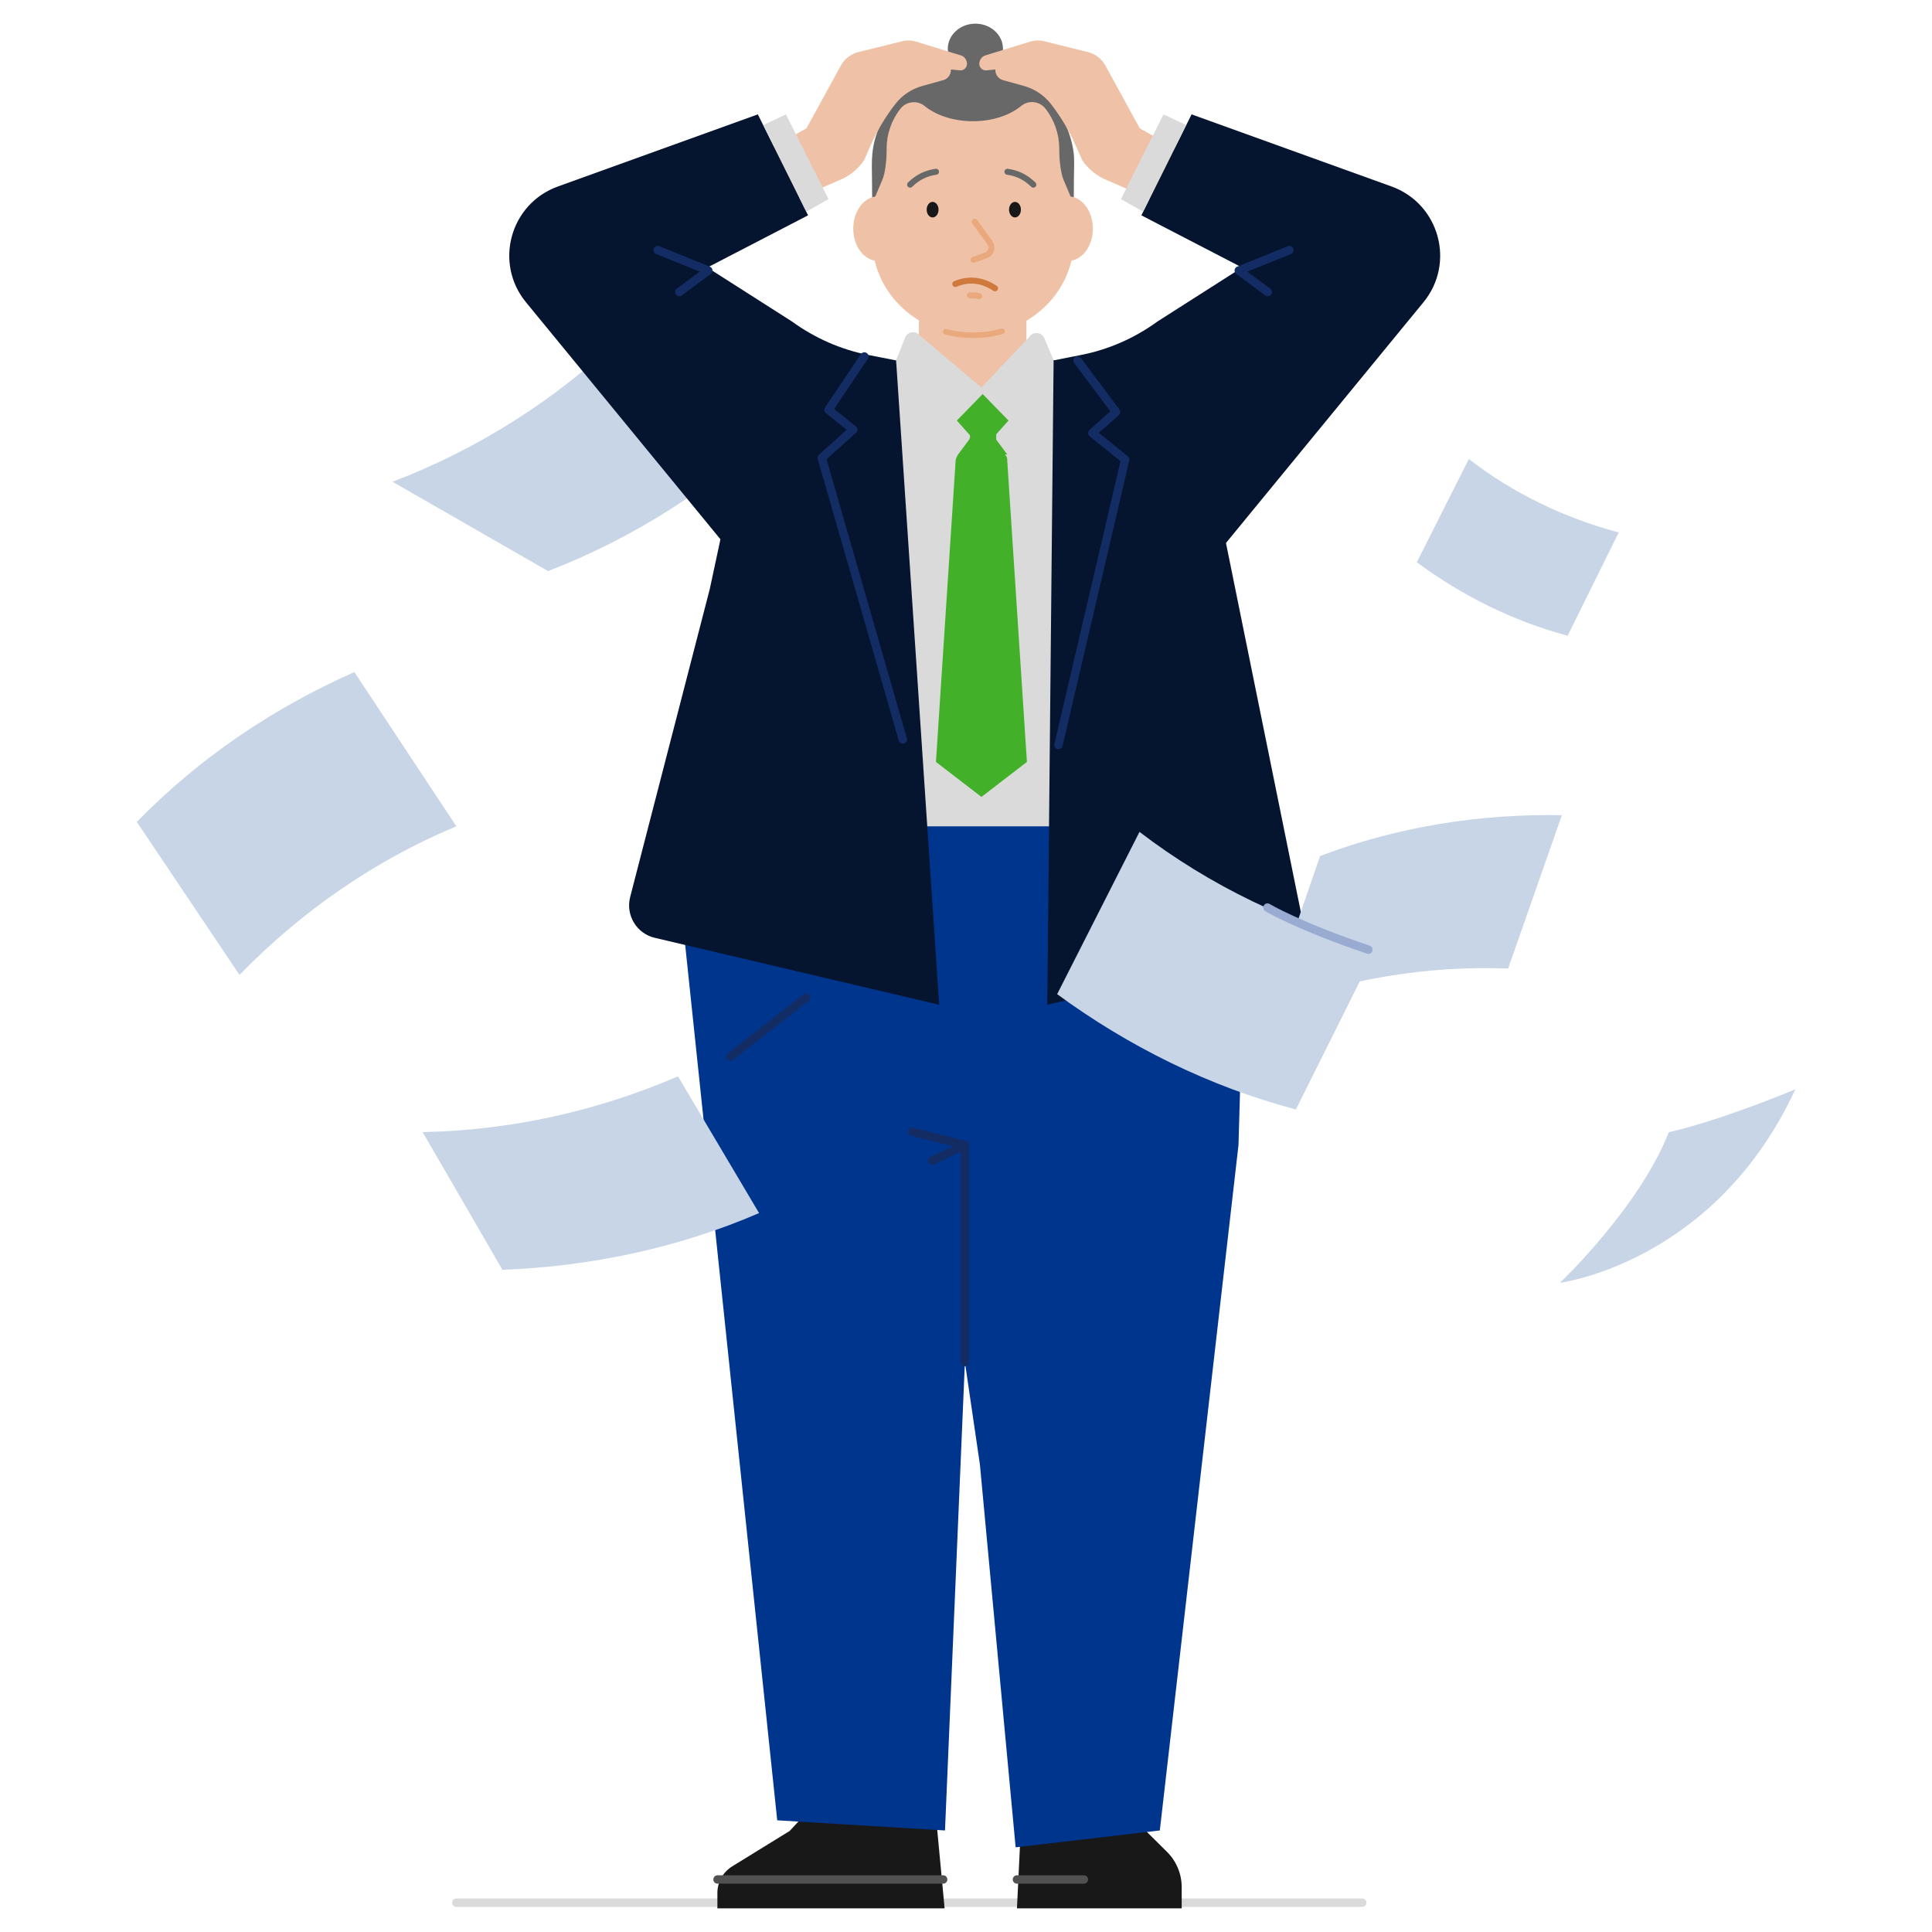
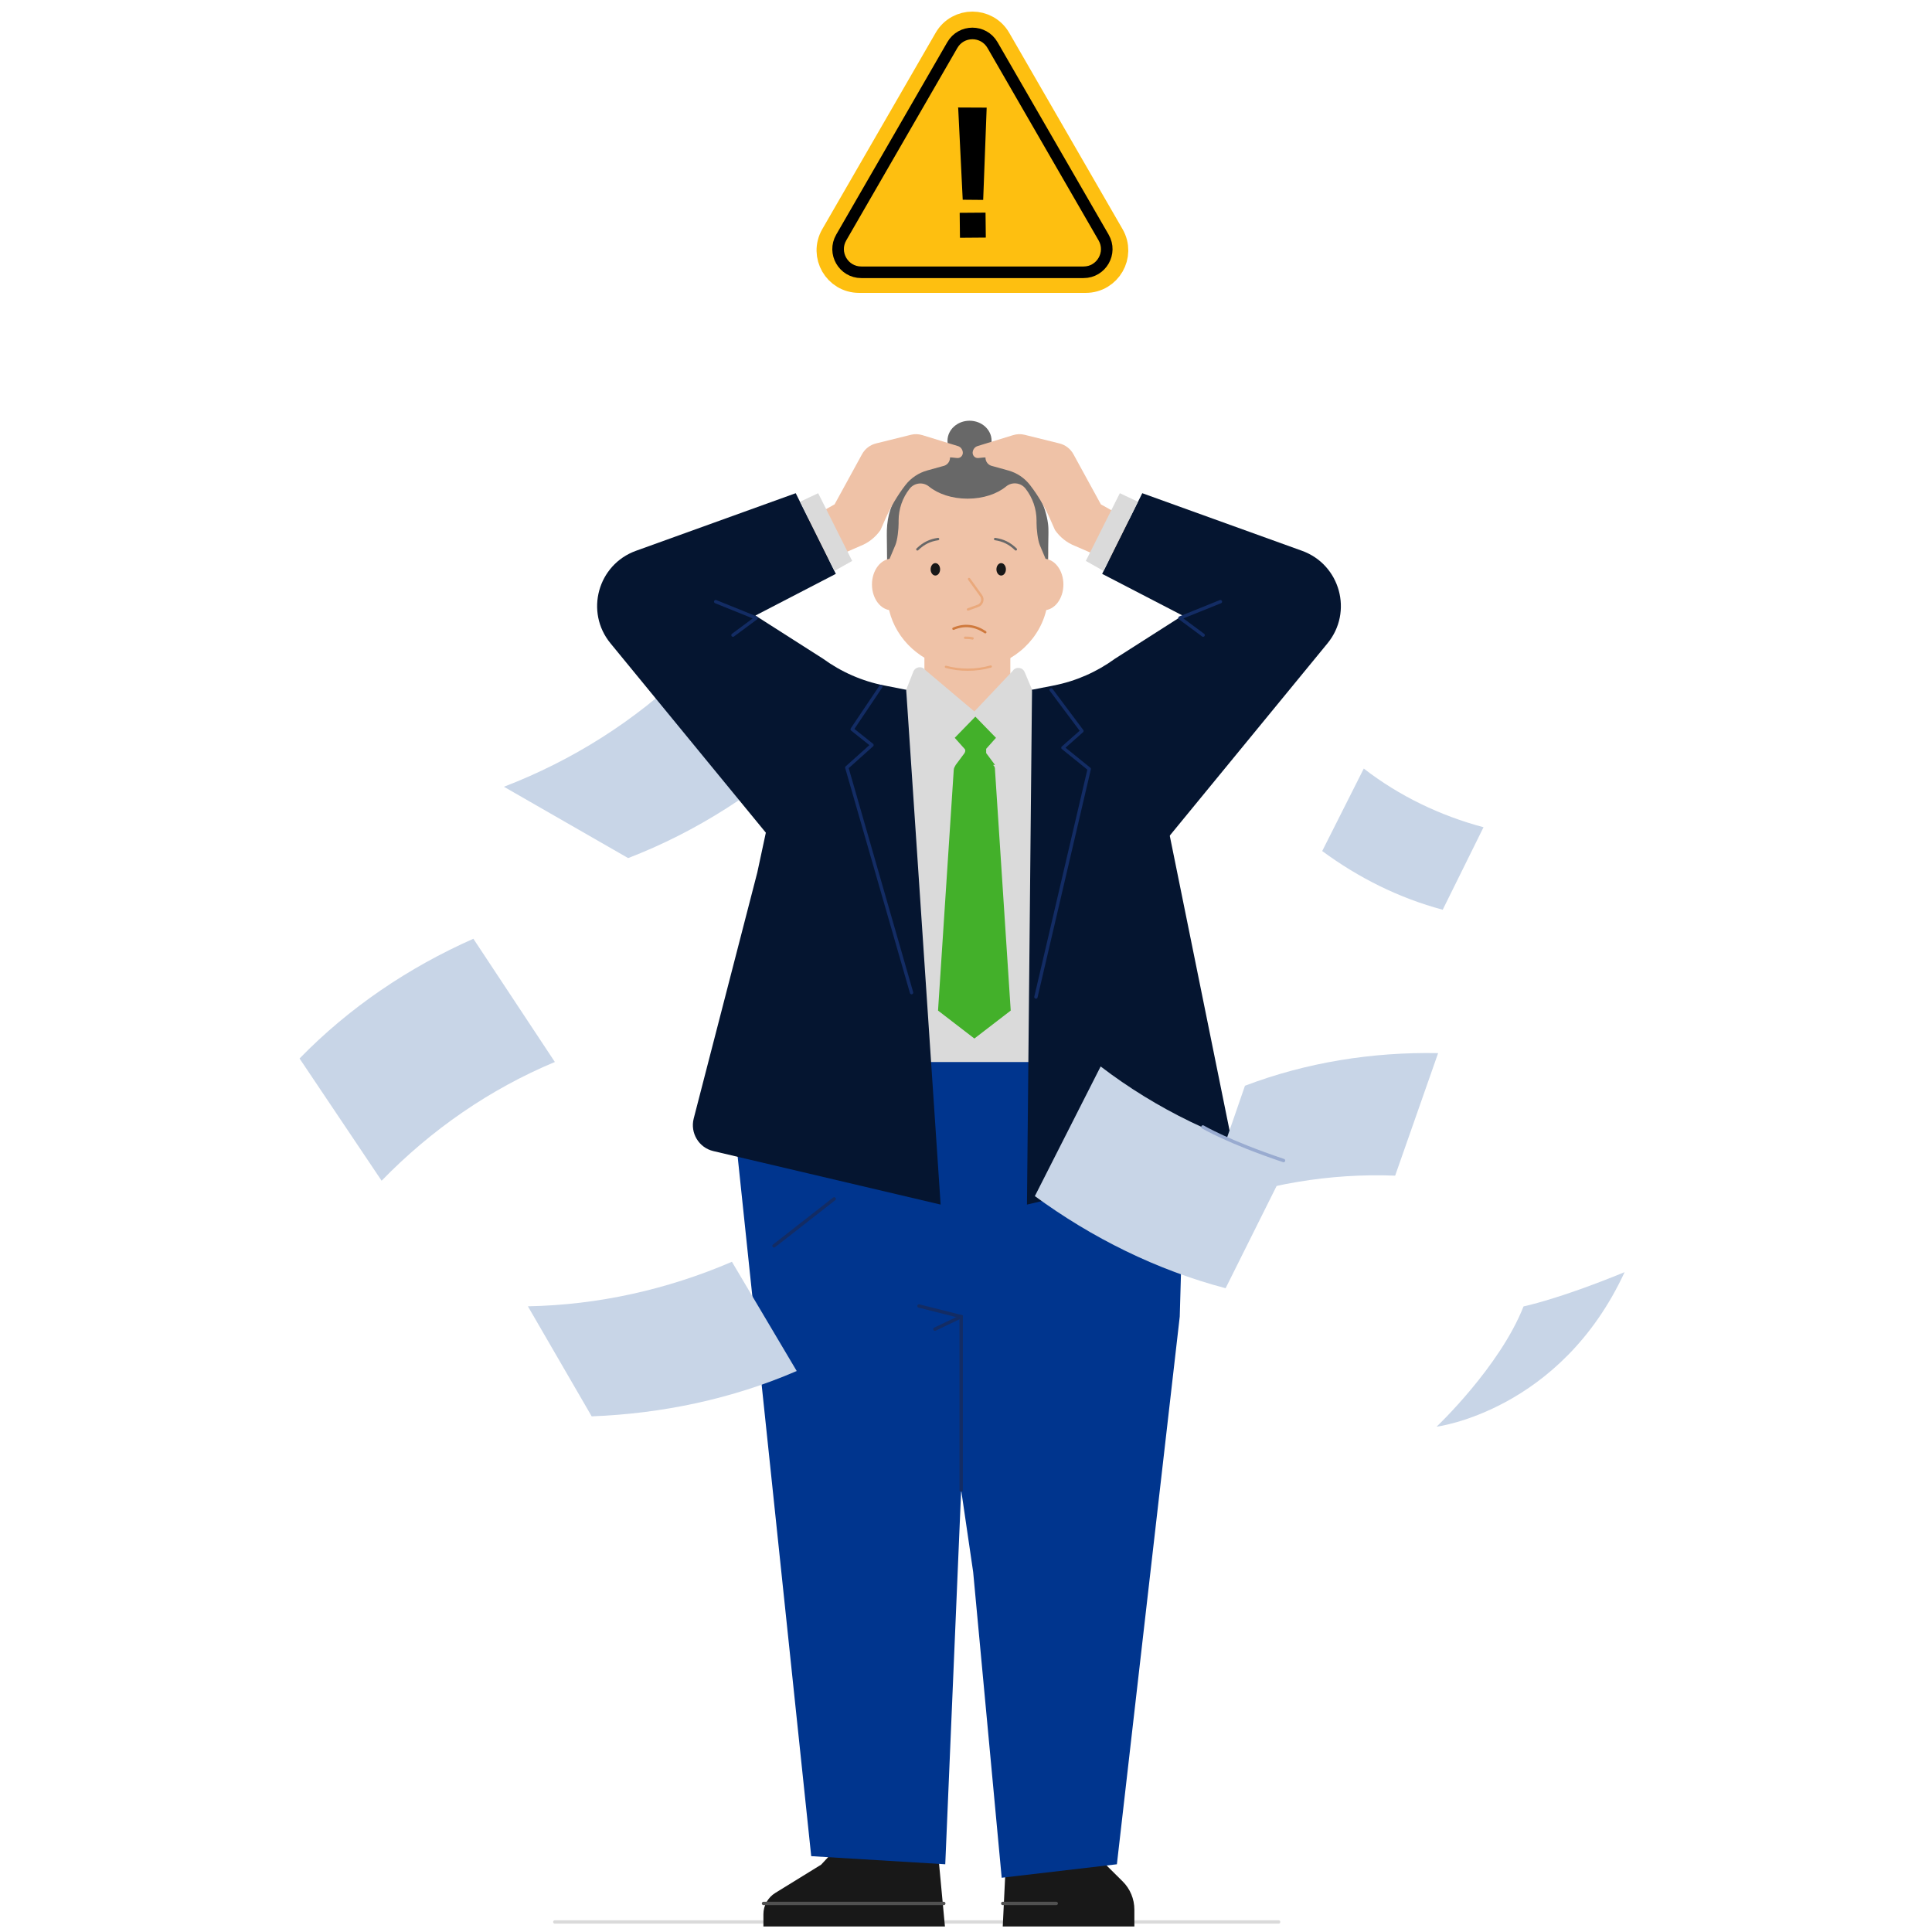
<svg xmlns="http://www.w3.org/2000/svg" width="200" height="200" viewBox="0 0 200 200" fill="none">
-   <path d="M103.827 5.044C103.827 3.607 102.547 2.449 100.971 2.449C99.395 2.449 98.115 3.616 98.115 5.044C98.115 6.098 98.811 7.012 99.804 7.413C100.161 7.561 100.553 7.639 100.971 7.639C101.389 7.639 101.816 7.552 102.182 7.395C103.157 6.977 103.827 6.08 103.827 5.035V5.044Z" fill="#686868" />
-   <path d="M106.257 28.73H95.124V46.78H106.257V28.73Z" fill="#EFC2A7" />
-   <path d="M111.169 24.801C111.169 29.167 108.195 32.864 104.061 34.187C103.01 34.515 101.891 34.706 100.732 34.706C99.285 34.706 97.921 34.433 96.666 33.928C92.914 32.427 90.295 28.907 90.295 24.801L90.581 22.004C90.936 18.552 94.606 15.169 99.34 14.855C100.281 14.787 101.209 14.787 102.151 14.855C106.885 15.169 110.541 18.034 110.896 21.472L111.182 24.814" fill="#EFC2A7" />
-   <path d="M111.169 19.657C111.169 25.047 108.195 29.631 104.061 31.254C103.01 31.663 101.891 31.895 100.732 31.895C99.285 31.895 97.921 31.554 96.666 30.94C92.914 29.085 90.295 24.733 90.295 19.671L90.581 16.206C90.936 11.949 94.606 7.761 99.34 7.365C100.281 7.283 101.209 7.283 102.151 7.365C106.885 7.761 110.541 11.28 110.896 15.537L111.182 19.671" fill="#EFC2A7" />
-   <path d="M102.192 7.051C101.223 6.956 100.254 6.969 99.286 7.051C95.002 7.447 91.564 10.571 90.527 14.609C90.308 15.483 90.24 16.397 90.254 17.297L90.295 21.09L91.359 18.566C91.645 17.898 91.782 16.451 91.782 15.742V15.387C91.782 13.886 92.287 12.427 93.215 11.253C93.828 10.476 94.961 10.353 95.725 10.98C96.898 11.935 98.699 12.549 100.718 12.549C102.737 12.549 104.538 11.935 105.712 10.967C106.476 10.339 107.608 10.462 108.222 11.24C109.15 12.427 109.655 13.886 109.655 15.387V15.742C109.655 16.465 109.805 17.911 110.078 18.566C110.078 18.566 111.128 21.063 111.142 21.09C111.142 21.09 111.169 18.102 111.196 16.997C111.196 16.588 111.196 16.192 111.142 15.796C110.528 11.212 106.858 7.501 102.164 7.065H102.192V7.051Z" fill="#686868" />
-   <path d="M90.895 27.011C92.312 27.011 93.46 25.514 93.46 23.668C93.46 21.822 92.312 20.326 90.895 20.326C89.478 20.326 88.33 21.822 88.33 23.668C88.33 25.514 89.478 27.011 90.895 27.011Z" fill="#EFC2A7" />
-   <path d="M110.569 27.011C111.985 27.011 113.134 25.514 113.134 23.668C113.134 21.822 111.985 20.326 110.569 20.326C109.152 20.326 108.004 21.822 108.004 23.668C108.004 25.514 109.152 27.011 110.569 27.011Z" fill="#EFC2A7" />
-   <path d="M103.72 34.297C102.778 34.569 101.769 34.706 100.732 34.706C99.75 34.706 98.808 34.583 97.908 34.337" stroke="#EAA97C" stroke-width="0.58" stroke-miterlimit="10" stroke-linecap="round" />
-   <path d="M141.02 196.965H47.237" stroke="#DADADA" stroke-width="0.87" stroke-linecap="round" stroke-linejoin="round" />
-   <path d="M96.857 187.674L97.785 197.551H74.264V195.955C74.264 194.836 74.851 193.786 75.806 193.199L81.74 189.543L84.565 186.514C85.506 185.504 86.816 184.931 88.194 184.931H90.267C91.004 184.931 91.605 185.532 91.605 186.268V188.615H93.706C94.347 188.615 94.92 188.26 95.206 187.687L95.356 187.401C95.711 186.691 96.789 186.882 96.857 187.687V187.674Z" fill="#181818" />
-   <path d="M105.752 187.66L105.275 197.551H122.329V195.368C122.329 193.99 121.783 192.667 120.801 191.698L117.54 188.465V186.596C117.54 185.818 117.008 185.149 116.258 184.958L115.357 184.726C113.324 184.208 111.169 184.754 109.614 186.173L107.758 187.864L107.267 187.196C106.803 186.555 105.78 186.855 105.752 187.646V187.66Z" fill="#181818" />
-   <path d="M74.278 194.563H97.635" stroke="#515151" stroke-width="0.87" stroke-linecap="round" stroke-linejoin="round" />
-   <path d="M105.275 194.563H112.206" stroke="#515151" stroke-width="0.87" stroke-linecap="round" stroke-linejoin="round" />
-   <path d="M125.371 64.926H74.4L70.812 96.701L80.458 188.438L97.826 189.488L99.886 141L101.441 151.615L105.138 191.234L120.064 189.488L128.209 118.53L128.973 91.735L125.371 64.926Z" fill="#00358E" />
-   <path d="M99.886 141V118.53L94.415 117.152" stroke="#132C64" stroke-width="0.87" stroke-miterlimit="10" stroke-linecap="round" />
-   <path d="M96.489 120.153L99.886 118.53" stroke="#132C64" stroke-width="0.87" stroke-miterlimit="10" stroke-linecap="round" />
-   <path d="M83.432 103.277L75.642 109.362" stroke="#132C64" stroke-width="0.87" stroke-miterlimit="10" stroke-linecap="round" />
-   <path d="M116.258 103.277L123.871 109.362" stroke="#132C64" stroke-width="0.87" stroke-miterlimit="10" stroke-linecap="round" />
-   <path d="M109.068 37.312L110.173 85.54H94.511L92.764 37.312L93.692 34.952C93.951 34.31 94.797 34.187 95.22 34.733L101.598 40.119L106.558 34.87C106.953 34.283 107.84 34.365 108.113 35.02L109.082 37.312H109.068Z" fill="#DADADA" />
-   <path d="M109.068 37.312L108.413 104.014L132.07 98.447C133.885 98.024 135.031 96.237 134.662 94.409L123.884 41.282L109.081 37.325L109.068 37.312Z" fill="#051530" />
-   <path d="M92.764 37.312L97.225 104.014L67.783 97.083C65.901 96.646 64.754 94.736 65.232 92.867L73.473 60.983L77.347 42.933L92.764 37.312Z" fill="#051530" />
-   <path d="M96.543 22.509C96.882 22.509 97.157 22.149 97.157 21.704C97.157 21.259 96.882 20.899 96.543 20.899C96.204 20.899 95.929 21.259 95.929 21.704C95.929 22.149 96.204 22.509 96.543 22.509Z" fill="#181818" />
-   <path d="M105.07 22.509C105.409 22.509 105.684 22.149 105.684 21.704C105.684 21.259 105.409 20.899 105.07 20.899C104.731 20.899 104.456 21.259 104.456 21.704C104.456 22.149 104.731 22.509 105.07 22.509Z" fill="#181818" />
-   <path d="M100.909 22.959L102.464 25.115C102.806 25.579 102.601 26.247 102.055 26.438L100.773 26.902" stroke="#EAA97C" stroke-width="0.62" stroke-miterlimit="10" stroke-linecap="round" />
-   <path d="M96.894 17.781C95.87 17.932 95.038 18.315 94.212 19.115" stroke="#686868" stroke-width="0.62" stroke-miterlimit="10" stroke-linecap="round" />
-   <path d="M104.289 17.781C105.312 17.932 106.145 18.315 106.97 19.115" stroke="#686868" stroke-width="0.62" stroke-miterlimit="10" stroke-linecap="round" />
-   <path d="M98.89 29.399C100.323 28.798 101.687 28.976 103.01 29.849" stroke="#CF793D" stroke-width="0.62" stroke-miterlimit="10" stroke-linecap="round" />
-   <path d="M100.404 30.572C100.732 30.572 101.046 30.586 101.359 30.654" stroke="#EAA97C" stroke-width="0.62" stroke-miterlimit="10" stroke-linecap="round" />
-   <path d="M162.269 65.805C156.618 64.3 151.335 61.65 146.667 58.204L152.054 47.518C156.618 51.051 161.917 53.614 167.567 55.12L162.284 65.805H162.269Z" fill="#C8D5E7" />
-   <path d="M136.658 88.615C144.639 85.579 153.184 84.228 161.686 84.388L156.119 100.264C147.661 99.93 139.174 101.383 131.207 104.404L136.658 88.615Z" fill="#C8D5E7" />
-   <path d="M56.728 59.121C65.611 55.709 73.718 50.462 80.698 43.969L64.441 34.737C57.63 41.346 49.494 46.477 40.639 49.875L56.742 59.121H56.728Z" fill="#C8D5E7" />
-   <path d="M134.164 114.854C125.205 112.495 116.827 108.331 109.436 102.916L117.959 86.117C125.205 91.66 133.583 95.696 142.528 98.055L134.149 114.854H134.164Z" fill="#C8D5E7" />
-   <path d="M14.15 85.1C20.583 78.48 28.318 73.275 36.684 69.571L47.242 85.537C38.847 89.037 31.212 94.316 24.794 100.921L14.165 85.085L14.15 85.1Z" fill="#C8D5E7" />
-   <path d="M78.567 125.583C70.2 129.196 61.136 131.101 52.014 131.451L43.748 117.193C52.826 117.025 61.832 115.022 70.185 111.422L78.582 125.583H78.567Z" fill="#C8D5E7" />
-   <path d="M161.466 132.797C161.466 132.797 177.522 130.777 185.85 112.767C177.224 116.31 172.754 117.206 172.754 117.206C169.665 125.058 161.48 132.797 161.48 132.797H161.466Z" fill="#C8D5E7" />
-   <path d="M131.207 93.954C131.207 93.954 134.508 95.911 141.657 98.308" stroke="#99ABD0" stroke-width="0.87" stroke-miterlimit="10" stroke-linecap="round" />
-   <path d="M99.49 5.741L94.879 4.322C94.388 4.172 93.869 4.145 93.392 4.268L88.876 5.387C88.085 5.578 87.416 6.096 87.034 6.806L83.487 13.286L79.094 15.742L81.727 20.899L86.802 18.689C87.866 18.279 88.78 17.556 89.435 16.615L90.104 15.101C90.786 13.572 91.632 12.126 92.655 10.803C93.365 9.875 94.361 9.207 95.493 8.893L97.512 8.334C98.071 8.238 98.467 7.747 98.44 7.188L99.354 7.283C99.749 7.324 100.077 7.037 100.104 6.628C100.104 6.232 99.859 5.864 99.49 5.741Z" fill="#EFC2A7" />
-   <path d="M92.764 37.312L89.926 36.752C87.048 36.193 84.333 34.992 81.972 33.273L73.227 27.693L83.65 22.291L78.452 11.84L57.756 19.303C52.803 21.09 51.111 27.229 54.454 31.295L76.638 58.336L92.764 37.312Z" fill="#051530" />
-   <path d="M93.46 76.55L85.07 47.394L88.33 44.474L85.765 42.428L89.476 36.903" stroke="#132C64" stroke-width="0.87" stroke-linecap="round" stroke-linejoin="round" />
-   <path d="M68.083 25.892L73.322 28.007L70.321 30.231" stroke="#132C64" stroke-width="0.87" stroke-linecap="round" stroke-linejoin="round" />
-   <path d="M79.012 12.945L81.359 11.84L85.765 20.612L83.473 21.909L79.012 12.945Z" fill="#DADADA" />
-   <path d="M101.987 5.741L106.598 4.322C107.089 4.172 107.608 4.145 108.085 4.268L112.601 5.387C113.393 5.578 114.061 6.096 114.443 6.806L117.99 13.286L122.383 15.742L119.75 20.899L114.675 18.689C113.611 18.279 112.697 17.556 112.042 16.615L111.373 15.101C110.691 13.572 109.845 12.126 108.822 10.803C108.113 9.875 107.117 9.207 105.984 8.893L103.965 8.334C103.406 8.238 103.01 7.747 103.037 7.188L102.123 7.283C101.728 7.324 101.4 7.037 101.373 6.628C101.373 6.232 101.618 5.864 101.987 5.741Z" fill="#EFC2A7" />
-   <path d="M109.04 37.312L111.878 36.752C114.757 36.193 117.472 34.992 119.832 33.273L128.578 27.693L118.154 22.291L123.352 11.84L144.049 19.303C149.001 21.09 150.693 27.229 147.351 31.295L125.167 58.336L109.04 37.312Z" fill="#051530" />
-   <path d="M122.793 12.945L120.446 11.84L116.039 20.612L118.331 21.909L122.793 12.945Z" fill="#DADADA" />
-   <path d="M133.476 25.892L128.237 28.007L131.238 30.231" stroke="#132C64" stroke-width="0.87" stroke-linecap="round" stroke-linejoin="round" />
-   <path d="M109.574 77.117L116.478 47.574L113.073 44.823L115.531 42.649L111.545 37.319" stroke="#132C64" stroke-width="0.87" stroke-linecap="round" stroke-linejoin="round" />
-   <path d="M104.271 47.047L103.125 45.511V44.962L104.398 43.535L101.725 40.791L99.053 43.535L100.325 44.962C100.453 45.072 100.453 45.291 100.325 45.511L99.18 47.047C99.053 47.267 98.926 47.486 98.926 47.706L96.889 78.875L101.598 82.497L106.307 78.875L104.271 47.706C104.271 47.486 104.271 47.267 104.016 47.047H104.271Z" fill="#43B02A" />
+   <g>
+     <g>
+       <g>
+         <path d="M102.648 45.626C102.648 44.478 101.625 43.553 100.366 43.553C99.106 43.553 98.084 44.485 98.084 45.626C98.084 46.468 98.64 47.199 99.433 47.519C99.719 47.637 100.032 47.7 100.366 47.7C100.7 47.7 101.04 47.63 101.333 47.505C102.112 47.171 102.648 46.454 102.648 45.619V45.626Z" fill="#686868" />
+         <g>
+           <path d="M104.589 64.55H95.695V78.971H104.589V64.55Z" fill="#EFC2A7" />
+           <path d="M108.513 61.411C108.513 64.899 106.137 67.853 102.834 68.91C101.995 69.172 101.101 69.324 100.174 69.324C99.019 69.324 97.929 69.106 96.926 68.703C93.928 67.504 91.836 64.692 91.836 61.411L92.065 59.176C92.348 56.418 95.28 53.715 99.062 53.464C99.815 53.41 100.556 53.41 101.308 53.464C105.09 53.715 108.012 56.004 108.295 58.751L108.524 61.422" fill="#EFC2A7" />
+           <path d="M108.513 57.301C108.513 61.607 106.137 65.269 102.834 66.567C101.995 66.894 101.101 67.079 100.174 67.079C99.019 67.079 97.929 66.806 96.926 66.316C93.928 64.834 91.836 61.356 91.836 57.312L92.065 54.544C92.348 51.143 95.28 47.796 99.062 47.48C99.815 47.415 100.556 47.415 101.308 47.48C105.09 47.796 108.012 50.609 108.295 54.01L108.524 57.312" fill="#EFC2A7" />
+           <path d="M101.341 47.23C100.567 47.153 99.793 47.164 99.019 47.23C95.596 47.546 92.85 50.042 92.021 53.268C91.847 53.966 91.792 54.696 91.803 55.416L91.836 58.446L92.686 56.429C92.915 55.895 93.024 54.74 93.024 54.173V53.89C93.024 52.691 93.427 51.524 94.168 50.587C94.659 49.965 95.564 49.867 96.174 50.369C97.112 51.132 98.55 51.622 100.164 51.622C101.777 51.622 103.216 51.132 104.153 50.358C104.764 49.856 105.668 49.955 106.159 50.576C106.9 51.524 107.303 52.691 107.303 53.89V54.173C107.303 54.751 107.423 55.906 107.641 56.429C107.641 56.429 108.481 58.424 108.491 58.446C108.491 58.446 108.513 56.059 108.535 55.176C108.535 54.849 108.535 54.533 108.491 54.217C108.001 50.554 105.069 47.589 101.319 47.24H101.341V47.23Z" fill="#686868" />
+           <g>
+             <path d="M92.315 63.177C93.447 63.177 94.365 61.981 94.365 60.506C94.365 59.031 93.447 57.835 92.315 57.835C91.184 57.835 90.266 59.031 90.266 60.506C90.266 61.981 91.184 63.177 92.315 63.177Z" fill="#EFC2A7" />
+             <path d="M108.034 63.177C109.165 63.177 110.083 61.981 110.083 60.506C110.083 59.031 109.165 57.835 108.034 57.835C106.902 57.835 105.984 59.031 105.984 60.506C105.984 61.981 106.902 63.177 108.034 63.177Z" fill="#EFC2A7" />
+           </g>
+           <path d="M102.562 68.998C101.81 69.216 101.003 69.325 100.175 69.325C99.39 69.325 98.638 69.227 97.918 69.03" stroke="#EAA97C" stroke-width="0.232" stroke-miterlimit="10" stroke-linecap="round" />
+         </g>
+         <path d="M132.363 198.962H57.435" stroke="#DADADA" stroke-width="0.348" stroke-linecap="round" stroke-linejoin="round" />
+         <g>
+           <path d="M97.079 191.539L97.82 199.431H79.028V198.156C79.028 197.262 79.496 196.422 80.26 195.954L85.001 193.032L87.257 190.613C88.01 189.806 89.056 189.348 90.157 189.348H91.814C92.403 189.348 92.882 189.828 92.882 190.416V192.291H94.561C95.073 192.291 95.531 192.008 95.76 191.55L95.88 191.321C96.163 190.754 97.024 190.907 97.079 191.55V191.539Z" fill="#181818" />
+           <path d="M104.186 191.528L103.804 199.431H117.43V197.687C117.43 196.586 116.994 195.528 116.209 194.754L113.604 192.171V190.678C113.604 190.056 113.178 189.522 112.579 189.37L111.86 189.184C110.235 188.77 108.513 189.206 107.271 190.34L105.788 191.691L105.396 191.157C105.025 190.645 104.208 190.885 104.186 191.517V191.528Z" fill="#181818" />
+           <path d="M79.039 197.043H97.7" stroke="#515151" stroke-width="0.348" stroke-linecap="round" stroke-linejoin="round" />
+           <path d="M103.804 197.043H109.342" stroke="#515151" stroke-width="0.348" stroke-linecap="round" stroke-linejoin="round" />
+           <path d="M119.86 93.469H79.137L76.27 118.856L83.977 192.149L97.853 192.989L99.499 154.249L100.741 162.729L103.695 194.384L115.62 192.989L122.127 136.296L122.738 114.888L119.86 93.469Z" fill="#00358E" />
+           <path d="M99.499 154.249V136.296L95.128 135.195" stroke="#132C64" stroke-width="0.348" stroke-miterlimit="10" stroke-linecap="round" />
+           <path d="M96.784 137.593L99.499 136.296" stroke="#132C64" stroke-width="0.348" stroke-miterlimit="10" stroke-linecap="round" />
+           <path d="M86.353 124.109L80.129 128.971" stroke="#132C64" stroke-width="0.348" stroke-miterlimit="10" stroke-linecap="round" />
+           <path d="M112.579 124.109L118.661 128.971" stroke="#132C64" stroke-width="0.348" stroke-miterlimit="10" stroke-linecap="round" />
+         </g>
+         <g>
+           <path d="M106.835 71.407L107.718 109.939H95.204L93.809 71.407L94.55 69.521C94.757 69.009 95.433 68.91 95.771 69.347L100.867 73.649L104.829 69.456C105.145 68.987 105.854 69.052 106.072 69.575L106.846 71.407H106.835Z" fill="#DADADA" />
+         </g>
+         <path d="M106.834 71.406L106.311 124.698L125.212 120.251C126.662 119.913 127.578 118.485 127.283 117.024L118.672 74.578L106.845 71.417L106.834 71.406Z" fill="#051530" />
+         <path d="M93.808 71.406L97.373 124.698L73.85 119.161C72.346 118.812 71.43 117.286 71.812 115.792L78.395 90.318L81.491 75.897L93.808 71.406Z" fill="#051530" />
+         <g>
+           <path d="M96.828 59.58C97.099 59.58 97.319 59.292 97.319 58.937C97.319 58.581 97.099 58.294 96.828 58.294C96.557 58.294 96.338 58.581 96.338 58.937C96.338 59.292 96.557 59.58 96.828 59.58Z" fill="#181818" />
+           <path d="M103.641 59.58C103.912 59.58 104.131 59.292 104.131 58.937C104.131 58.581 103.912 58.294 103.641 58.294C103.37 58.294 103.15 58.581 103.15 58.937C103.15 59.292 103.37 59.58 103.641 59.58Z" fill="#181818" />
+           <path d="M100.316 59.94L101.559 61.662C101.831 62.032 101.668 62.566 101.232 62.719L100.207 63.09" stroke="#EAA97C" stroke-width="0.248" stroke-miterlimit="10" stroke-linecap="round" />
+           <path d="M97.126 55.925C97.194 55.915 97.241 55.852 97.231 55.784C97.221 55.717 97.158 55.67 97.09 55.68L97.108 55.802L97.126 55.925ZM94.879 56.779C94.83 56.827 94.829 56.906 94.876 56.955C94.924 57.004 95.003 57.005 95.052 56.958L94.966 56.868L94.879 56.779ZM97.108 55.802L97.09 55.68C96.247 55.804 95.558 56.121 94.879 56.779L94.966 56.868L95.052 56.958C95.692 56.336 96.334 56.042 97.126 55.925L97.108 55.802Z" fill="#686868" />
+           <path d="M102.998 55.925C102.931 55.915 102.884 55.852 102.894 55.784C102.904 55.717 102.967 55.67 103.034 55.68L103.016 55.802L102.998 55.925ZM105.245 56.779C105.294 56.827 105.296 56.906 105.248 56.955C105.2 57.004 105.122 57.005 105.072 56.958L105.159 56.868L105.245 56.779ZM103.016 55.802L103.034 55.68C103.877 55.804 104.566 56.121 105.245 56.779L105.159 56.868L105.072 56.958C104.432 56.336 103.791 56.042 102.998 55.925L103.016 55.802Z" fill="#686868" />
+         </g>
+         <g>
+           <path d="M98.703 65.084C99.847 64.605 100.937 64.746 101.995 65.444" stroke="#CF793D" stroke-width="0.248" stroke-miterlimit="10" stroke-linecap="round" />
+           <path d="M99.913 66.022C100.174 66.022 100.425 66.032 100.676 66.087" stroke="#EAA97C" stroke-width="0.248" stroke-miterlimit="10" stroke-linecap="round" />
+         </g>
+         <g>
+           <path d="M149.34 94.172C144.825 92.969 140.604 90.852 136.875 88.099L141.178 79.561C144.825 82.384 149.058 84.431 153.573 85.635L149.351 94.172H149.34Z" fill="#C8D5E7" />
+           <path d="M128.878 112.395C135.254 109.97 142.081 108.89 148.874 109.018L144.426 121.703C137.669 121.436 130.888 122.596 124.522 125.01L128.878 112.395Z" fill="#C8D5E7" />
+           <path d="M65.017 88.831C72.115 86.105 78.592 81.913 84.168 76.725L71.18 69.35C65.738 74.629 59.238 78.73 52.164 81.444L65.029 88.831H65.017Z" fill="#C8D5E7" />
+           <path d="M126.885 133.36C119.727 131.475 113.033 128.148 107.128 123.821L113.938 110.399C119.727 114.828 126.421 118.053 133.567 119.938L126.873 133.36H126.885Z" fill="#C8D5E7" />
+           <path d="M31 109.587C36.139 104.298 42.319 100.139 49.004 97.18L57.439 109.937C50.732 112.733 44.631 116.95 39.504 122.228L31.011 109.576L31 109.587Z" fill="#C8D5E7" />
+           <path d="M82.466 141.931C75.781 144.819 68.539 146.34 61.251 146.62L54.647 135.228C61.9 135.094 69.095 133.494 75.769 130.618L82.478 141.931H82.466Z" fill="#C8D5E7" />
+           <path d="M148.698 147.695C148.698 147.695 161.527 146.081 168.179 131.692C161.288 134.522 157.717 135.238 157.717 135.238C155.249 141.512 148.71 147.695 148.71 147.695H148.698Z" fill="#C8D5E7" />
+           <path d="M124.522 116.662C124.522 116.662 127.16 118.225 132.872 120.14" stroke="#99ABD0" stroke-width="0.348" stroke-miterlimit="10" stroke-linecap="round" />
+         </g>
+         <path d="M99.182 46.183L95.498 45.049C95.106 44.929 94.692 44.907 94.31 45.006L90.702 45.9C90.07 46.052 89.536 46.466 89.23 47.033L86.396 52.211L82.886 54.173L84.99 58.293L89.045 56.527C89.895 56.2 90.626 55.623 91.149 54.87L91.683 53.66C92.228 52.44 92.904 51.284 93.721 50.227C94.288 49.486 95.084 48.952 95.989 48.701L97.602 48.254C98.049 48.178 98.365 47.785 98.343 47.338L99.073 47.415C99.389 47.447 99.651 47.218 99.673 46.891C99.673 46.575 99.477 46.281 99.182 46.183Z" fill="#EFC2A7" />
+         <path d="M93.809 71.407L91.541 70.96C89.241 70.513 87.072 69.553 85.186 68.18L78.199 63.722L86.527 59.405L82.374 51.056L65.838 57.018C61.882 58.446 60.53 63.351 63.201 66.6L80.924 88.204L93.809 71.407Z" fill="#051530" />
+         <path d="M94.365 102.756L87.661 79.462L90.266 77.129L88.217 75.494L91.182 71.08" stroke="#132C64" stroke-width="0.348" stroke-linecap="round" stroke-linejoin="round" />
+         <path d="M74.09 62.283L78.276 63.972L75.878 65.749" stroke="#132C64" stroke-width="0.348" stroke-linecap="round" stroke-linejoin="round" />
+         <path d="M82.821 51.939L84.696 51.056L88.217 58.065L86.385 59.1L82.821 51.939Z" fill="#DADADA" />
+         <path d="M101.177 46.183L104.862 45.049C105.254 44.929 105.668 44.907 106.05 45.006L109.658 45.9C110.29 46.052 110.824 46.466 111.129 47.033L113.963 52.211L117.473 54.173L115.369 58.293L111.315 56.527C110.464 56.2 109.734 55.623 109.211 54.87L108.677 53.66C108.132 52.44 107.456 51.284 106.638 50.227C106.071 49.486 105.276 48.952 104.371 48.701L102.758 48.254C102.311 48.178 101.995 47.785 102.017 47.338L101.286 47.415C100.97 47.447 100.709 47.218 100.687 46.891C100.687 46.575 100.883 46.281 101.177 46.183Z" fill="#EFC2A7" />
+         <path d="M106.813 71.407L109.08 70.96C111.38 70.513 113.549 69.553 115.435 68.18L122.422 63.722L114.094 59.405L118.247 51.056L134.783 57.018C138.74 58.446 140.091 63.351 137.421 66.6L119.697 88.204L106.813 71.407Z" fill="#051530" />
+         <path d="M117.8 51.939L115.925 51.056L112.404 58.065L114.236 59.1L117.8 51.939Z" fill="#DADADA" />
+         <path d="M126.335 62.283L122.149 63.972L124.547 65.749" stroke="#132C64" stroke-width="0.348" stroke-linecap="round" stroke-linejoin="round" />
+         <path d="M107.239 103.208L112.755 79.605L110.035 77.407L111.999 75.671L108.814 71.412" stroke="#132C64" stroke-width="0.348" stroke-linecap="round" stroke-linejoin="round" />
+       </g>
+       <path d="M103.002 79.185L102.087 77.957V77.519L103.103 76.379L100.968 74.186L98.833 76.379L99.85 77.519C99.951 77.606 99.951 77.782 99.85 77.957L98.935 79.185C98.833 79.36 98.731 79.535 98.731 79.711L97.105 104.614L100.867 107.508L104.629 104.614L103.002 79.711C103.002 79.535 103.002 79.36 102.798 79.185H103.002Z" fill="#43B02A" />
+     </g>
+     <g>
+       <g>
+         <path d="M98.24 4.2C99.318 2.333 102.012 2.333 103.09 4.2L114.821 24.519C115.899 26.386 114.551 28.719 112.396 28.719H88.934C86.778 28.719 85.431 26.386 86.509 24.519L98.24 4.2Z" fill="#FEBF10" stroke="#FEBF10" stroke-width="3.2" />
+         <path d="M98.586 4.663C99.51 3.063 101.819 3.063 102.743 4.663L114.246 24.587C115.17 26.187 114.015 28.187 112.168 28.187H89.162C87.314 28.187 86.16 26.187 87.084 24.587L98.586 4.663Z" stroke="black" stroke-width="1.2" />
+         <path d="M99.099 11.127L102.14 11.141L101.779 20.696L99.66 20.677L99.19 11.135L99.099 11.127ZM99.346 22.03L102.022 22.01L102.051 24.594L99.375 24.615L99.346 22.03Z" fill="black" />
+       </g>
+     </g>
+   </g>
</svg>
